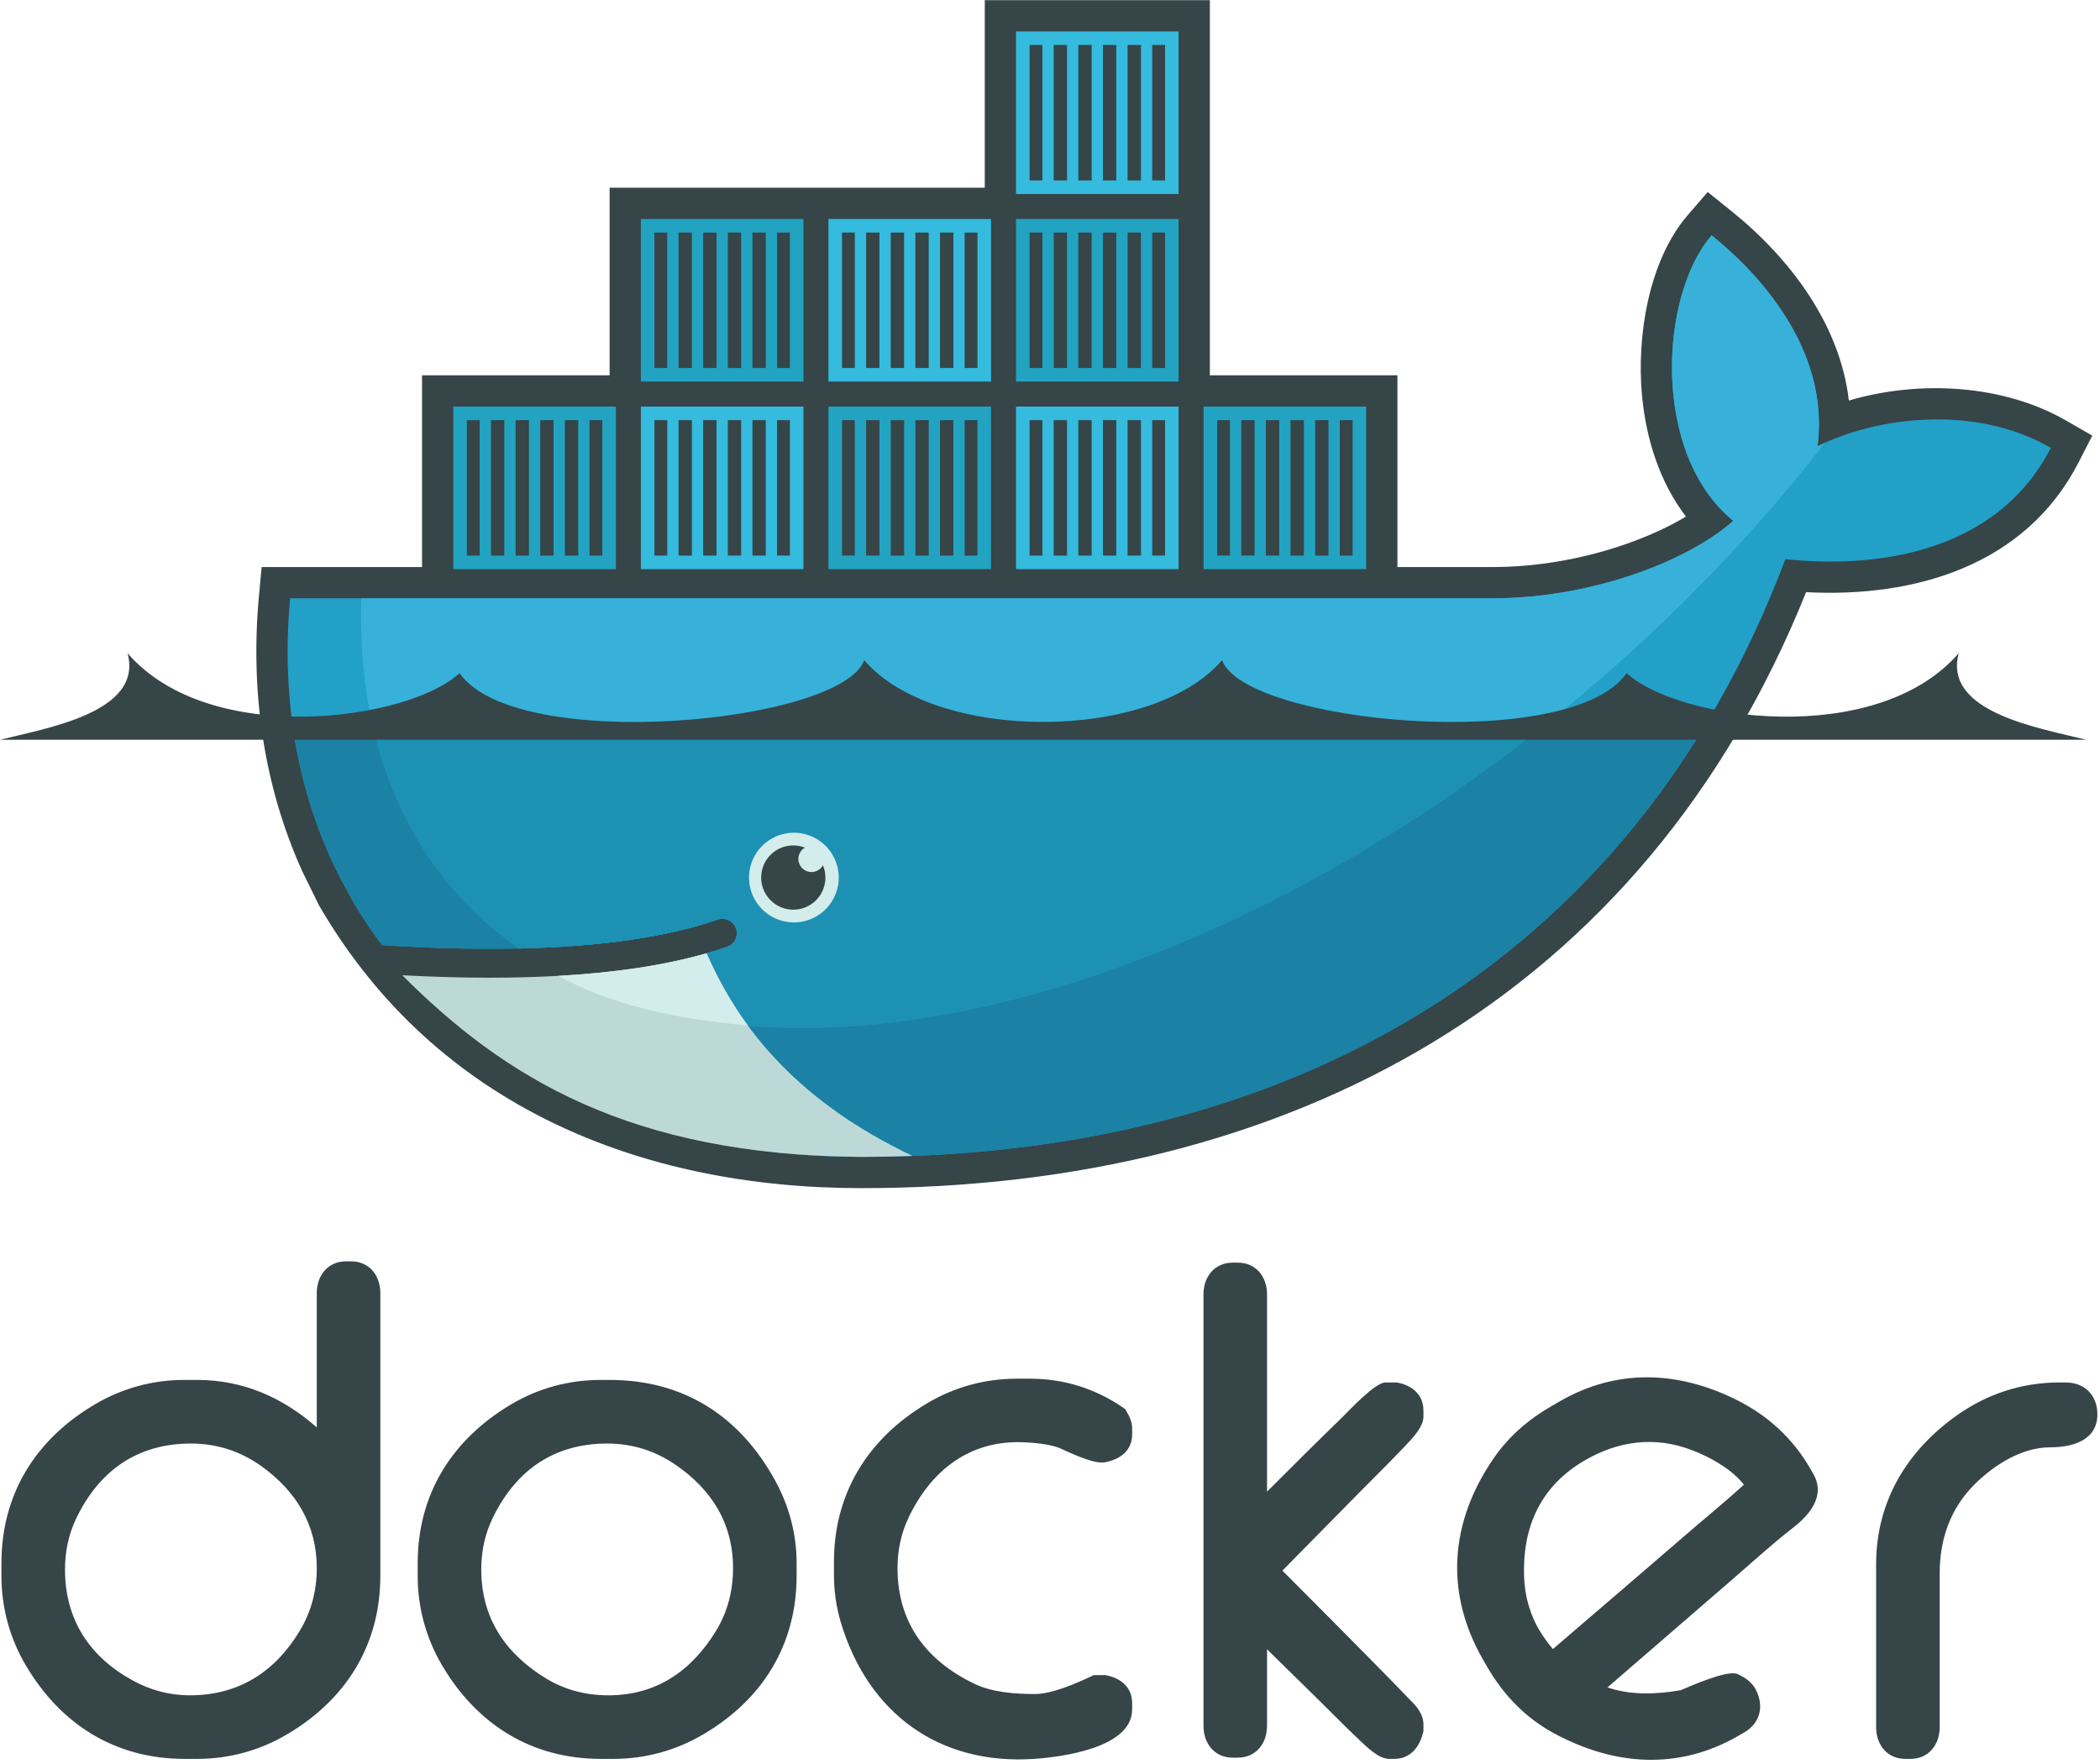
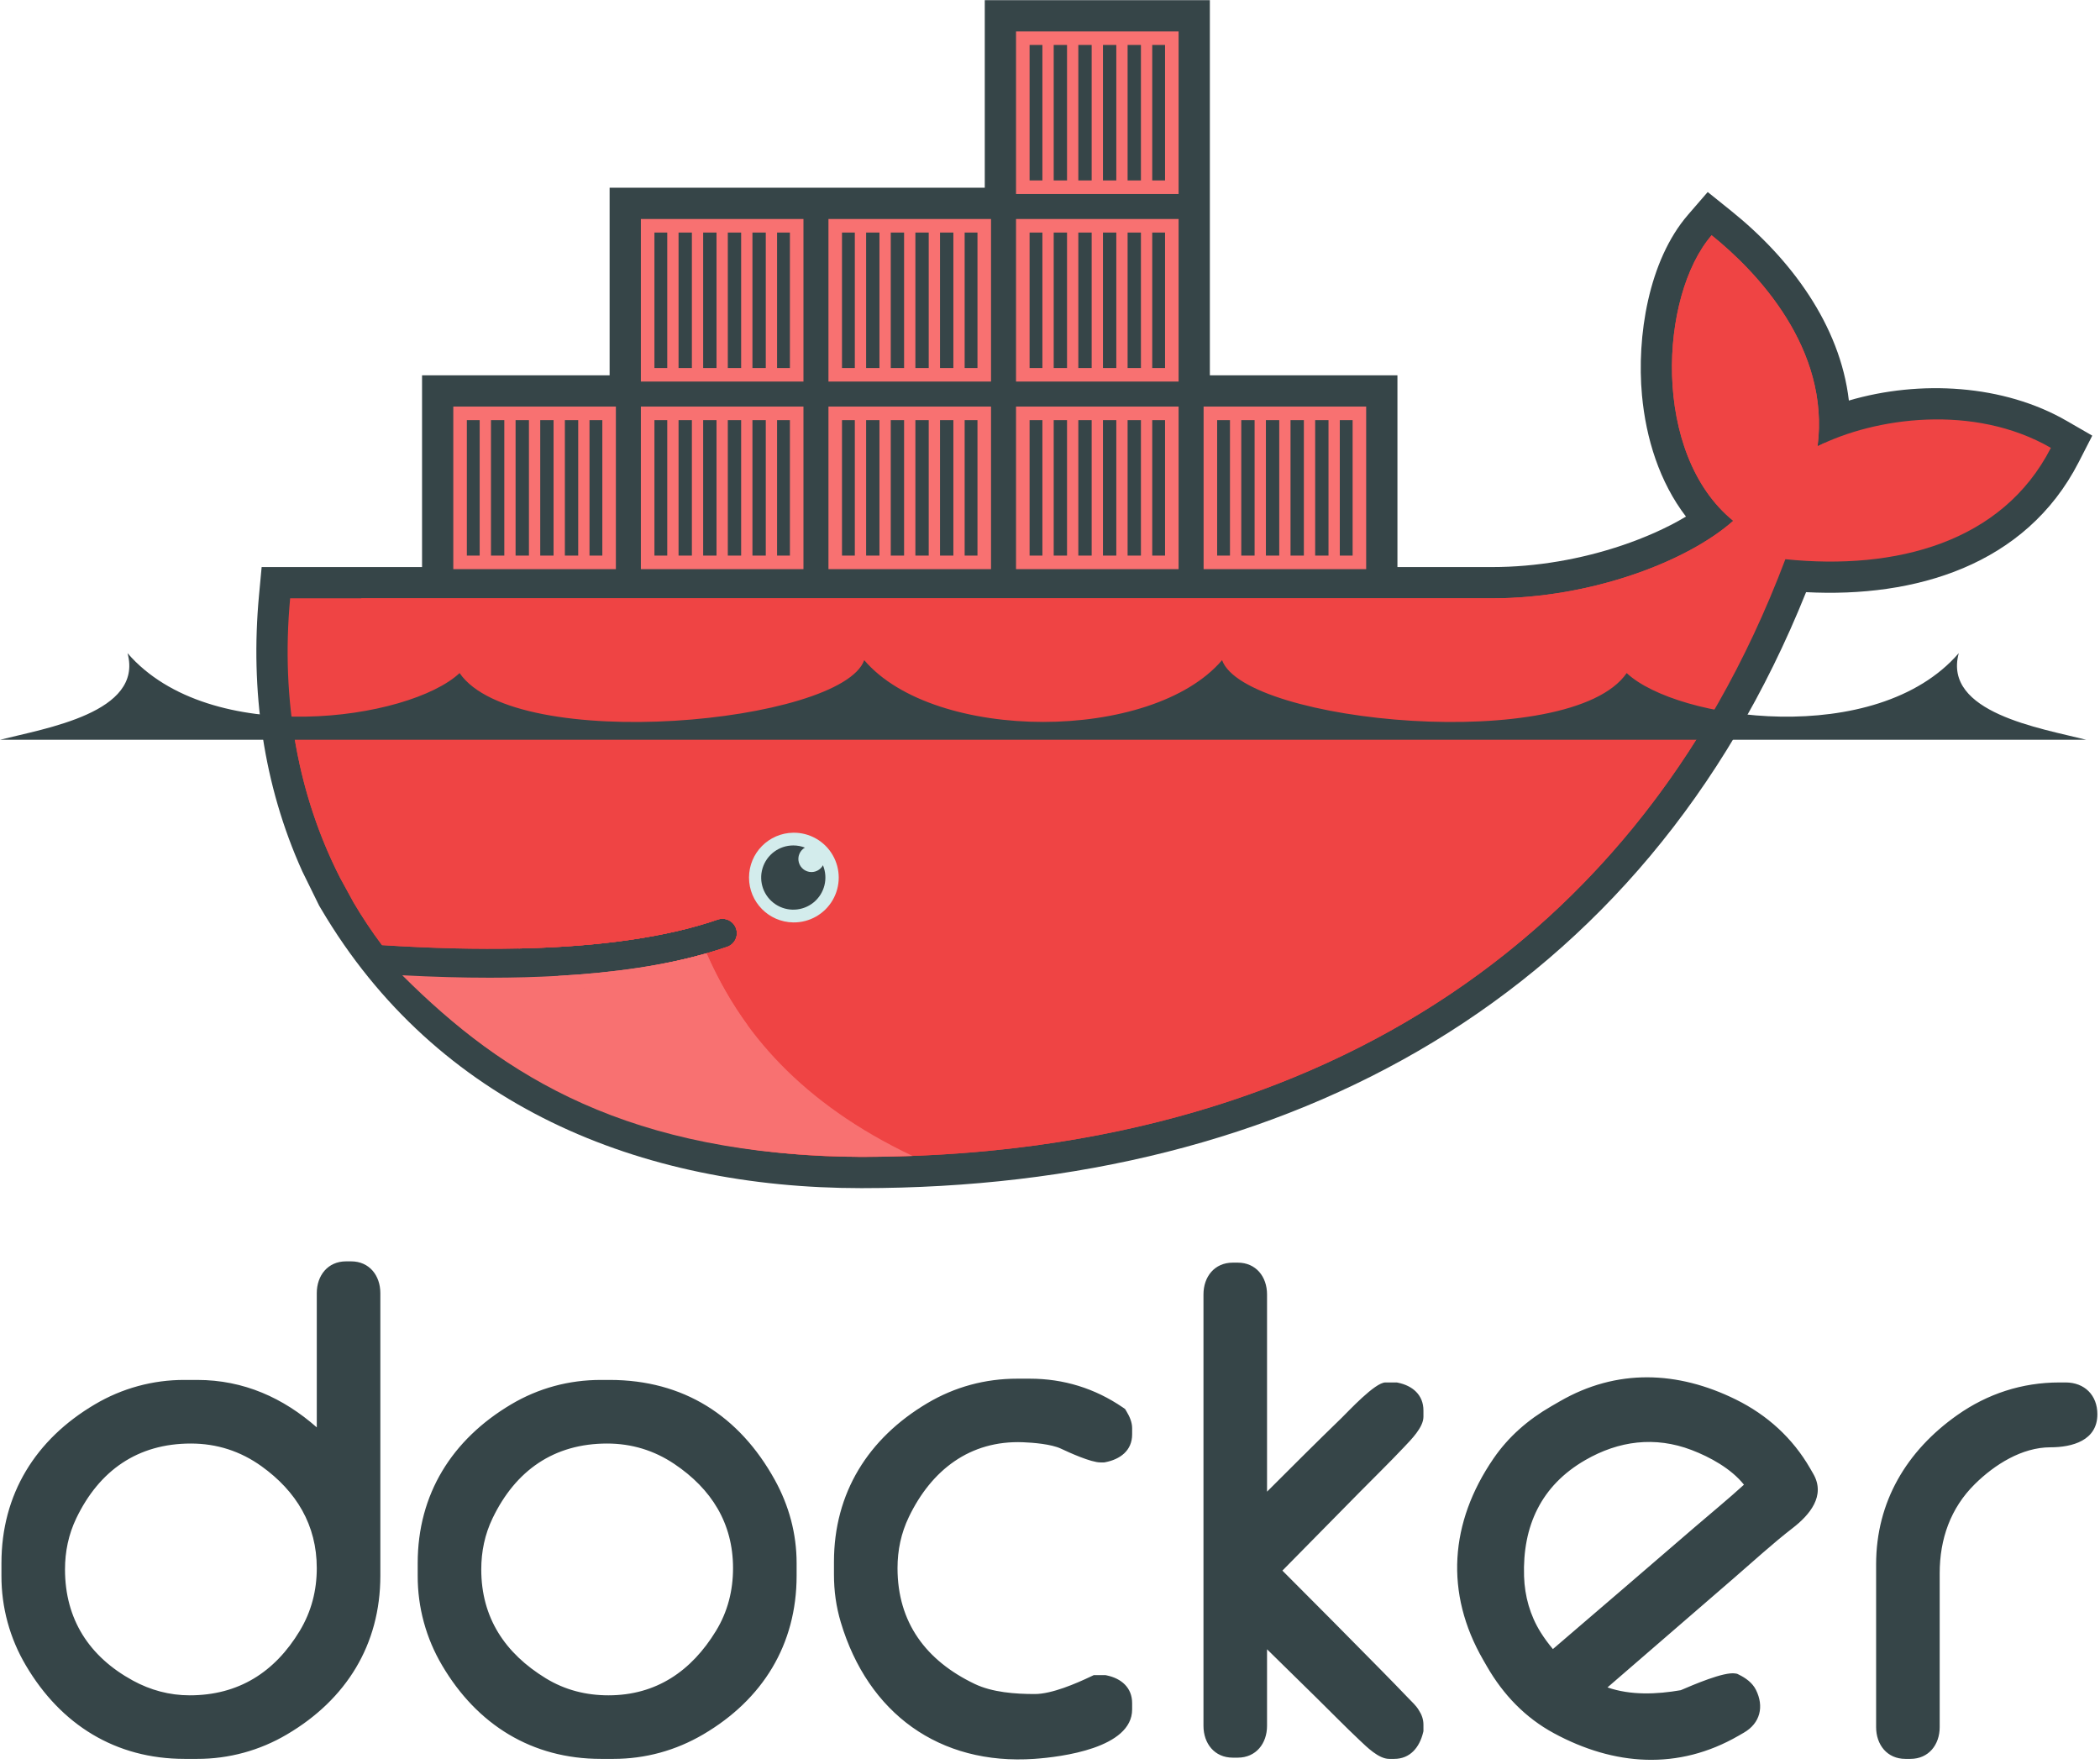
<svg xmlns="http://www.w3.org/2000/svg" width="2500" height="2100" viewBox="0 0 256 215">
  <g fill="none" fill-rule="evenodd">
    <path d="M38.617 173.984v-16.362c0-2.15 1.344-3.877 3.57-3.877h.616c2.225 0 3.563 1.729 3.563 3.877v34.447c0 8.4-4.15 15.084-11.382 19.342a21.374 21.374 0 0 1-10.945 2.985h-1.537c-8.402 0-15.077-4.153-19.342-11.38a21.314 21.314 0 0 1-2.984-10.947v-1.535c0-8.403 4.152-15.083 11.378-19.349a21.298 21.298 0 0 1 10.948-2.985h1.537c5.686 0 10.51 2.204 14.578 5.784zM7.924 191.3c0 6.068 2.941 10.63 8.258 13.54 2.15 1.176 4.484 1.808 6.937 1.808 5.956 0 10.374-2.81 13.421-7.857 1.417-2.348 2.077-4.917 2.077-7.648 0-5.26-2.49-9.365-6.729-12.414-2.57-1.848-5.463-2.775-8.618-2.775-6.492 0-11.164 3.28-13.968 9.106-.946 1.97-1.378 4.061-1.378 6.24zm65.324-23.1h1.074c8.978 0 15.806 4.355 20.133 12.192 1.73 3.135 2.656 6.557 2.656 10.142v1.535c0 8.4-4.142 15.093-11.385 19.343-3.353 1.967-7.057 2.984-10.943 2.984h-1.535c-8.402 0-15.079-4.153-19.342-11.38a21.316 21.316 0 0 1-2.987-10.947v-1.535c0-8.404 4.169-15.062 11.377-19.347 3.351-1.991 7.058-2.987 10.952-2.987zm-14.58 23.1c0 5.89 2.89 10.223 7.865 13.27 2.336 1.43 4.909 2.078 7.638 2.078 5.82 0 10.122-2.951 13.116-7.863 1.428-2.342 2.074-4.915 2.074-7.642 0-5.477-2.638-9.661-7.148-12.693-2.471-1.663-5.222-2.496-8.198-2.496-6.492 0-11.164 3.28-13.967 9.106-.948 1.97-1.38 4.061-1.38 6.24zm70.656-14.727c-1.17-.548-3.36-.73-4.624-.778-6.474-.244-11.158 3.402-13.906 9.113-.949 1.97-1.382 4.055-1.382 6.235 0 6.637 3.485 11.284 9.409 14.117 2.164 1.034 4.958 1.23 7.323 1.23 2.08 0 5.02-1.274 6.866-2.151l.32-.152h1.433l.158.032c1.762.367 3.092 1.484 3.092 3.38v.767c0 4.718-8.622 5.798-11.912 6.028-11.61.803-20.293-5.573-23.603-16.647-.575-1.923-.834-3.833-.834-5.837v-1.533c0-8.403 4.17-15.059 11.377-19.34 3.351-1.99 7.057-2.99 10.95-2.99h1.536c4.13 0 7.934 1.173 11.344 3.502l.28.194.177.292c.368.61.685 1.316.685 2.042v.767c0 1.978-1.48 3.042-3.266 3.386l-.148.026h-.458c-1.156 0-3.785-1.197-4.817-1.683zm25.134 5.247c3.01-3.014 6.03-6.022 9.085-8.986.851-.827 4.074-4.327 5.343-4.327h1.388l.158.033c1.768.367 3.092 1.486 3.092 3.386v.766c0 1.296-1.518 2.802-2.355 3.689-1.78 1.887-3.654 3.712-5.476 5.56l-9.362 9.504c4.031 4.04 8.058 8.083 12.056 12.154a313.304 313.304 0 0 1 3.301 3.396c.385.405.953.909 1.276 1.47.347.526.56 1.119.56 1.752v.8l-.045.185c-.435 1.768-1.557 3.194-3.516 3.194h-.617c-1.282 0-2.73-1.45-3.608-2.279-1.81-1.706-3.557-3.5-5.331-5.243l-5.949-5.84v9.334c0 2.15-1.346 3.878-3.569 3.878h-.61c-2.226 0-3.57-1.728-3.57-3.878v-52.596c0-2.15 1.345-3.87 3.57-3.87h.61c2.223 0 3.569 1.72 3.569 3.87v24.048zm96.577-13.313h.77c2.324 0 3.875 1.566 3.875 3.877 0 3.208-3.067 4.029-5.72 4.029-3.48 0-6.803 2.107-9.202 4.47-2.991 2.949-4.3 6.726-4.3 10.878v18.759c0 2.15-1.343 3.876-3.57 3.876h-.612c-2.227 0-3.569-1.725-3.569-3.876v-19.836c0-7.617 3.708-13.835 9.89-18.196 3.691-2.605 7.919-3.98 12.438-3.98zm-55.074 37.176c2.82.985 6.035.844 8.928.34 1.48-.629 5.264-2.28 6.656-2.038l.217.037.2.098c.85.412 1.661.995 2.095 1.86 1.014 2.027.527 4.065-1.465 5.216l-.663.383c-7.35 4.242-15.168 3.654-22.495-.308-3.503-1.894-6.183-4.705-8.16-8.132l-.462-.801c-4.719-8.172-4.082-16.768 1.24-24.539 1.837-2.686 4.238-4.761 7.045-6.384l1.062-.613c6.922-3.996 14.341-3.722 21.45-.215 3.823 1.886 6.92 4.697 9.054 8.394l.384.666c1.55 2.686-.458 5.026-2.531 6.626-2.406 1.856-4.835 4.09-7.141 6.08-5.142 4.439-10.276 8.888-15.414 13.33zm-6.655-4.674c5.75-4.93 11.502-9.865 17.237-14.816 1.96-1.69 4.109-3.444 6.053-5.221-1.56-1.966-4.166-3.383-6.38-4.228-4.47-1.703-8.877-1.131-12.976 1.235-5.365 3.098-7.65 8.031-7.45 14.17.08 2.418.73 4.748 2.013 6.805.452.725.957 1.406 1.503 2.055zM147.488 45.732h22.866v23.375h11.561c5.34 0 10.831-.951 15.887-2.664 2.485-.843 5.273-2.015 7.724-3.49-3.228-4.214-4.876-9.535-5.36-14.78-.66-7.135.78-16.421 5.608-22.005l2.404-2.78 2.864 2.303c7.211 5.793 13.276 13.889 14.345 23.118 8.683-2.554 18.878-1.95 26.531 2.467l3.14 1.812-1.652 3.226C246.933 68.946 233.4 72.86 220.17 72.167c-19.797 49.309-62.898 72.653-115.157 72.653-27 0-51.77-10.093-65.876-34.047l-.231-.39-2.055-4.182c-4.768-10.544-6.352-22.095-5.278-33.637l.323-3.457H51.45V45.732h22.865V22.866h45.733V0h27.44v45.732" fill="#364548" />
-     <path d="M221.57 54.38c1.533-11.916-7.384-21.275-12.914-25.719-6.373 7.368-7.363 26.678 2.635 34.808-5.58 4.956-17.337 9.448-29.376 9.448H35.37c-1.17 12.567 1.036 24.14 6.075 34.045l1.667 3.05a56.536 56.536 0 0 0 3.455 5.184c6.025.387 11.58.52 16.662.408h.002c9.987-.22 18.136-1.4 24.312-3.54a1.761 1.761 0 0 1 1.153 3.326c-.822.286-1.678.552-2.562.805h-.003c-4.863 1.389-10.078 2.323-16.806 2.738.4.007-.416.06-.418.06-.229.015-.517.048-.747.06-2.648.149-5.506.18-8.428.18-3.196 0-6.343-.06-9.862-.24l-.09.06c12.21 13.724 31.302 21.955 55.234 21.955 50.648 0 93.608-22.452 112.632-72.857 13.496 1.385 26.467-2.057 32.367-13.575-9.398-5.423-21.484-3.694-28.443-.196" fill="#22A0C8" />
-     <path d="M221.57 54.38c1.533-11.916-7.384-21.275-12.914-25.719-6.373 7.368-7.363 26.678 2.635 34.808-5.58 4.956-17.337 9.448-29.376 9.448H44.048c-.598 19.246 6.544 33.855 19.18 42.687h.003c9.987-.22 18.136-1.4 24.312-3.54a1.761 1.761 0 0 1 1.153 3.326c-.822.286-1.678.552-2.562.805h-.003c-4.863 1.389-10.526 2.443-17.254 2.858-.002 0-.163-.155-.165-.155 17.237 8.842 42.23 8.81 70.885-2.197 32.13-12.344 62.029-35.86 82.89-62.757-.314.142-.62.287-.917.436" fill="#37B1D9" />
-     <path d="M35.645 88.186c.91 6.732 2.88 13.035 5.8 18.776l1.667 3.05a56.432 56.432 0 0 0 3.455 5.184c6.026.387 11.581.52 16.664.408 9.987-.22 18.136-1.4 24.312-3.54a1.761 1.761 0 0 1 1.153 3.326c-.822.286-1.678.552-2.562.805h-.003c-4.863 1.389-10.496 2.383-17.224 2.799-.231.014-.634.017-.867.03-2.646.148-5.475.239-8.398.239-3.195 0-6.463-.061-9.98-.24 12.21 13.724 31.42 21.985 55.352 21.985 43.36 0 81.084-16.458 102.979-52.822H35.645" fill="#1B81A5" />
-     <path d="M45.367 88.186c2.592 11.82 8.821 21.099 17.864 27.418 9.987-.22 18.136-1.4 24.312-3.54a1.761 1.761 0 0 1 1.153 3.326c-.822.286-1.678.552-2.562.805h-.003c-4.863 1.389-10.615 2.383-17.344 2.799 17.236 8.84 42.157 8.713 70.81-2.293 17.334-6.66 34.017-16.574 48.984-28.515H45.367" fill="#1D91B4" />
-     <path d="M55.26 49.543h19.818v19.818H55.26V49.543zm1.651 1.652h1.564V67.71h-1.564V51.195zm2.94 0h1.627V67.71h-1.626V51.195zm3.002 0h1.627V67.71h-1.627V51.195zm3.004 0h1.626V67.71h-1.626V51.195zm3.003 0h1.626V67.71H68.86V51.195zm3.002 0h1.565V67.71h-1.565V51.195zM78.126 26.677h19.819v19.817h-19.82V26.677zm1.652 1.652h1.563v16.514h-1.563V28.329zm2.94 0h1.626v16.514h-1.625V28.329zm3.002 0h1.626v16.514H85.72V28.329zm3.003 0h1.626v16.514h-1.626V28.329zm3.003 0h1.627v16.514h-1.627V28.329zm3.002 0h1.566v16.514h-1.566V28.329z" fill="#23A3C2" />
-     <path d="M78.126 49.543h19.819v19.818h-19.82V49.543zm1.652 1.652h1.563V67.71h-1.563V51.195zm2.94 0h1.626V67.71h-1.625V51.195zm3.002 0h1.626V67.71H85.72V51.195zm3.003 0h1.626V67.71h-1.626V51.195zm3.003 0h1.627V67.71h-1.627V51.195zm3.002 0h1.566V67.71h-1.566V51.195z" fill="#34BBDE" />
-     <path d="M100.993 49.543h19.818v19.818h-19.818V49.543zm1.651 1.652h1.563V67.71h-1.563V51.195zm2.94 0h1.626V67.71h-1.626V51.195zm3.003 0h1.626V67.71h-1.626V51.195zm3.003 0h1.626V67.71h-1.626V51.195zm3.002 0h1.628V67.71h-1.628V51.195zm3.003 0h1.564V67.71h-1.564V51.195z" fill="#23A3C2" />
-     <path d="M100.993 26.677h19.818v19.817h-19.818V26.677zm1.651 1.652h1.563v16.514h-1.563V28.329zm2.94 0h1.626v16.514h-1.626V28.329zm3.003 0h1.626v16.514h-1.626V28.329zm3.003 0h1.626v16.514h-1.626V28.329zm3.002 0h1.628v16.514h-1.628V28.329zm3.003 0h1.564v16.514h-1.564V28.329zM123.859 49.543h19.818v19.818h-19.818V49.543zm1.652 1.652h1.563V67.71h-1.563V51.195zm2.94 0h1.626V67.71h-1.626V51.195zm3.002 0h1.626V67.71h-1.626V51.195zm3.003 0h1.627V67.71h-1.627V51.195zm3.003 0h1.627V67.71h-1.627V51.195zm3.003 0h1.564V67.71h-1.564V51.195z" fill="#34BBDE" />
-     <path d="M123.859 26.677h19.818v19.817h-19.818V26.677zm1.652 1.652h1.563v16.514h-1.563V28.329zm2.94 0h1.626v16.514h-1.626V28.329zm3.002 0h1.626v16.514h-1.626V28.329zm3.003 0h1.627v16.514h-1.627V28.329zm3.003 0h1.627v16.514h-1.627V28.329zm3.003 0h1.564v16.514h-1.564V28.329z" fill="#23A3C2" />
-     <path d="M123.859 3.81h19.818V23.63h-19.818V3.81zm1.652 1.651h1.563v16.516h-1.563V5.46zm2.94 0h1.626v16.516h-1.626V5.46zm3.002 0h1.626v16.516h-1.626V5.46zm3.003 0h1.627v16.516h-1.627V5.46zm3.003 0h1.627v16.516h-1.627V5.46zm3.003 0h1.564v16.516h-1.564V5.46z" fill="#34BBDE" />
-     <path d="M146.725 49.543h19.818v19.818h-19.818V49.543zm1.65 1.652h1.565V67.71h-1.564V51.195zm2.94 0h1.627V67.71h-1.626V51.195zm3.004 0h1.627V67.71h-1.627V51.195zm3.002 0h1.627V67.71h-1.627V51.195zm3.004 0h1.626V67.71h-1.626V51.195zm3.002 0h1.564V67.71h-1.564V51.195z" fill="#23A3C2" />
+     <path d="M221.57 54.38c1.533-11.916-7.384-21.275-12.914-25.719-6.373 7.368-7.363 26.678 2.635 34.808-5.58 4.956-17.337 9.448-29.376 9.448H35.37c-1.17 12.567 1.036 24.14 6.075 34.045l1.667 3.05a56.536 56.536 0 0 0 3.455 5.184c6.025.387 11.58.52 16.662.408h.002c9.987-.22 18.136-1.4 24.312-3.54a1.761 1.761 0 0 1 1.153 3.326c-.822.286-1.678.552-2.562.805h-.003c-4.863 1.389-10.078 2.323-16.806 2.738.4.007-.416.06-.418.06-.229.015-.517.048-.747.06-2.648.149-5.506.18-8.428.18-3.196 0-6.343-.06-9.862-.24l-.09.06c12.21 13.724 31.302 21.955 55.234 21.955 50.648 0 93.608-22.452 112.632-72.857 13.496 1.385 26.467-2.057 32.367-13.575-9.398-5.423-21.484-3.694-28.443-.196" fill="#ef4444" />
+     <path d="M221.57 54.38c1.533-11.916-7.384-21.275-12.914-25.719-6.373 7.368-7.363 26.678 2.635 34.808-5.58 4.956-17.337 9.448-29.376 9.448H44.048c-.598 19.246 6.544 33.855 19.18 42.687h.003c9.987-.22 18.136-1.4 24.312-3.54a1.761 1.761 0 0 1 1.153 3.326c-.822.286-1.678.552-2.562.805h-.003c-4.863 1.389-10.526 2.443-17.254 2.858-.002 0-.163-.155-.165-.155 17.237 8.842 42.23 8.81 70.885-2.197 32.13-12.344 62.029-35.86 82.89-62.757-.314.142-.62.287-.917.436" fill="#ef4444" />
+     <path d="M35.645 88.186c.91 6.732 2.88 13.035 5.8 18.776l1.667 3.05a56.432 56.432 0 0 0 3.455 5.184c6.026.387 11.581.52 16.664.408 9.987-.22 18.136-1.4 24.312-3.54a1.761 1.761 0 0 1 1.153 3.326c-.822.286-1.678.552-2.562.805h-.003c-4.863 1.389-10.496 2.383-17.224 2.799-.231.014-.634.017-.867.03-2.646.148-5.475.239-8.398.239-3.195 0-6.463-.061-9.98-.24 12.21 13.724 31.42 21.985 55.352 21.985 43.36 0 81.084-16.458 102.979-52.822H35.645" fill="#ef4444" />
+     <path d="M45.367 88.186c2.592 11.82 8.821 21.099 17.864 27.418 9.987-.22 18.136-1.4 24.312-3.54a1.761 1.761 0 0 1 1.153 3.326c-.822.286-1.678.552-2.562.805h-.003c-4.863 1.389-10.615 2.383-17.344 2.799 17.236 8.84 42.157 8.713 70.81-2.293 17.334-6.66 34.017-16.574 48.984-28.515H45.367" fill="#ef4444" />
+     <path d="M55.26 49.543h19.818v19.818H55.26V49.543zm1.651 1.652h1.564V67.71h-1.564V51.195zm2.94 0h1.627V67.71h-1.626V51.195zm3.002 0h1.627V67.71h-1.627V51.195zm3.004 0h1.626V67.71h-1.626V51.195zm3.003 0h1.626V67.71H68.86V51.195zm3.002 0h1.565V67.71h-1.565V51.195zM78.126 26.677h19.819v19.817h-19.82V26.677zm1.652 1.652h1.563v16.514h-1.563V28.329zm2.94 0h1.626v16.514h-1.625V28.329zm3.002 0h1.626v16.514H85.72V28.329zm3.003 0h1.626v16.514h-1.626V28.329zm3.003 0h1.627v16.514h-1.627V28.329zm3.002 0h1.566v16.514h-1.566V28.329z" fill="#f87171" />
+     <path d="M78.126 49.543h19.819v19.818h-19.82V49.543zm1.652 1.652h1.563V67.71h-1.563V51.195zm2.94 0h1.626V67.71h-1.625V51.195zm3.002 0h1.626V67.71H85.72V51.195zm3.003 0h1.626V67.71h-1.626V51.195zm3.003 0h1.627V67.71h-1.627V51.195zm3.002 0h1.566V67.71h-1.566V51.195z" fill="#f87171" />
+     <path d="M100.993 49.543h19.818v19.818h-19.818V49.543zm1.651 1.652h1.563V67.71h-1.563V51.195zm2.94 0h1.626V67.71h-1.626V51.195zm3.003 0h1.626V67.71h-1.626V51.195zm3.003 0h1.626V67.71h-1.626V51.195zm3.002 0h1.628V67.71h-1.628V51.195zm3.003 0h1.564V67.71h-1.564V51.195z" fill="#f87171" />
+     <path d="M100.993 26.677h19.818v19.817h-19.818V26.677zm1.651 1.652h1.563v16.514h-1.563V28.329zm2.94 0h1.626v16.514h-1.626V28.329zm3.003 0h1.626v16.514h-1.626V28.329zm3.003 0h1.626v16.514h-1.626V28.329zm3.002 0h1.628v16.514h-1.628V28.329zm3.003 0h1.564v16.514h-1.564V28.329zM123.859 49.543h19.818v19.818h-19.818V49.543zm1.652 1.652h1.563V67.71h-1.563V51.195zm2.94 0h1.626V67.71h-1.626V51.195zm3.002 0h1.626V67.71h-1.626V51.195zm3.003 0h1.627V67.71h-1.627V51.195zm3.003 0h1.627V67.71h-1.627V51.195zm3.003 0h1.564V67.71h-1.564V51.195z" fill="#f87171" />
+     <path d="M123.859 26.677h19.818v19.817h-19.818V26.677zm1.652 1.652h1.563v16.514h-1.563V28.329zm2.94 0h1.626v16.514h-1.626V28.329zm3.002 0h1.626v16.514h-1.626V28.329zm3.003 0h1.627v16.514h-1.627V28.329zm3.003 0h1.627v16.514h-1.627V28.329zm3.003 0h1.564v16.514h-1.564V28.329z" fill="#f87171" />
+     <path d="M123.859 3.81h19.818V23.63h-19.818V3.81zm1.652 1.651h1.563v16.516h-1.563V5.46zm2.94 0h1.626v16.516h-1.626V5.46zm3.002 0h1.626v16.516h-1.626V5.46zm3.003 0h1.627v16.516h-1.627V5.46zm3.003 0h1.627v16.516h-1.627V5.46zm3.003 0h1.564v16.516h-1.564V5.46z" fill="#f87171" />
+     <path d="M146.725 49.543h19.818v19.818h-19.818V49.543zm1.65 1.652h1.565V67.71h-1.564V51.195zm2.94 0h1.627V67.71h-1.626V51.195zm3.004 0h1.627V67.71h-1.627V51.195zm3.002 0h1.627V67.71h-1.627V51.195zm3.004 0h1.626V67.71h-1.626V51.195zm3.002 0h1.564V67.71h-1.564V51.195z" fill="#f87171" />
    <path d="M96.704 101.492a5.468 5.468 0 1 1-.002 10.935 5.468 5.468 0 0 1 .002-10.935" fill="#D3ECEC" />
    <path d="M96.704 103.043c.5 0 .977.094 1.417.265a1.598 1.598 0 0 0 .798 2.98c.605 0 1.13-.335 1.402-.831a3.915 3.915 0 1 1-3.617-2.414M0 90.162h254.327c-5.537-1.404-17.52-3.302-15.544-10.56-10.07 11.652-34.353 8.175-40.482 2.43-6.824 9.898-46.554 6.135-49.325-1.576-8.556 10.041-35.067 10.041-43.623 0-2.773 7.711-42.502 11.474-49.327 1.575-6.128 5.746-30.41 9.223-40.48-2.428C17.522 86.86 5.539 88.758 0 90.163" fill="#364548" />
-     <path d="M111.237 140.89c-13.54-6.425-20.971-15.16-25.106-24.694-5.03 1.435-11.075 2.353-18.1 2.747-2.646.148-5.43.224-8.35.224-3.368 0-6.917-.1-10.643-.297 12.417 12.41 27.692 21.964 55.976 22.138 2.088 0 4.16-.04 6.223-.118" fill="#BDD9D7" />
-     <path d="M91.16 124.994c-1.873-2.543-3.69-5.739-5.026-8.8-5.03 1.437-11.077 2.355-18.103 2.75 4.826 2.619 11.727 5.046 23.13 6.05" fill="#D3ECEC" />
+     <path d="M111.237 140.89c-13.54-6.425-20.971-15.16-25.106-24.694-5.03 1.435-11.075 2.353-18.1 2.747-2.646.148-5.43.224-8.35.224-3.368 0-6.917-.1-10.643-.297 12.417 12.41 27.692 21.964 55.976 22.138 2.088 0 4.16-.04 6.223-.118" fill="#f87171" />
+     <path d="M91.16 124.994c-1.873-2.543-3.69-5.739-5.026-8.8-5.03 1.437-11.077 2.355-18.103 2.75 4.826 2.619 11.727 5.046 23.13 6.05" fill="#f87171" />
  </g>
</svg>
